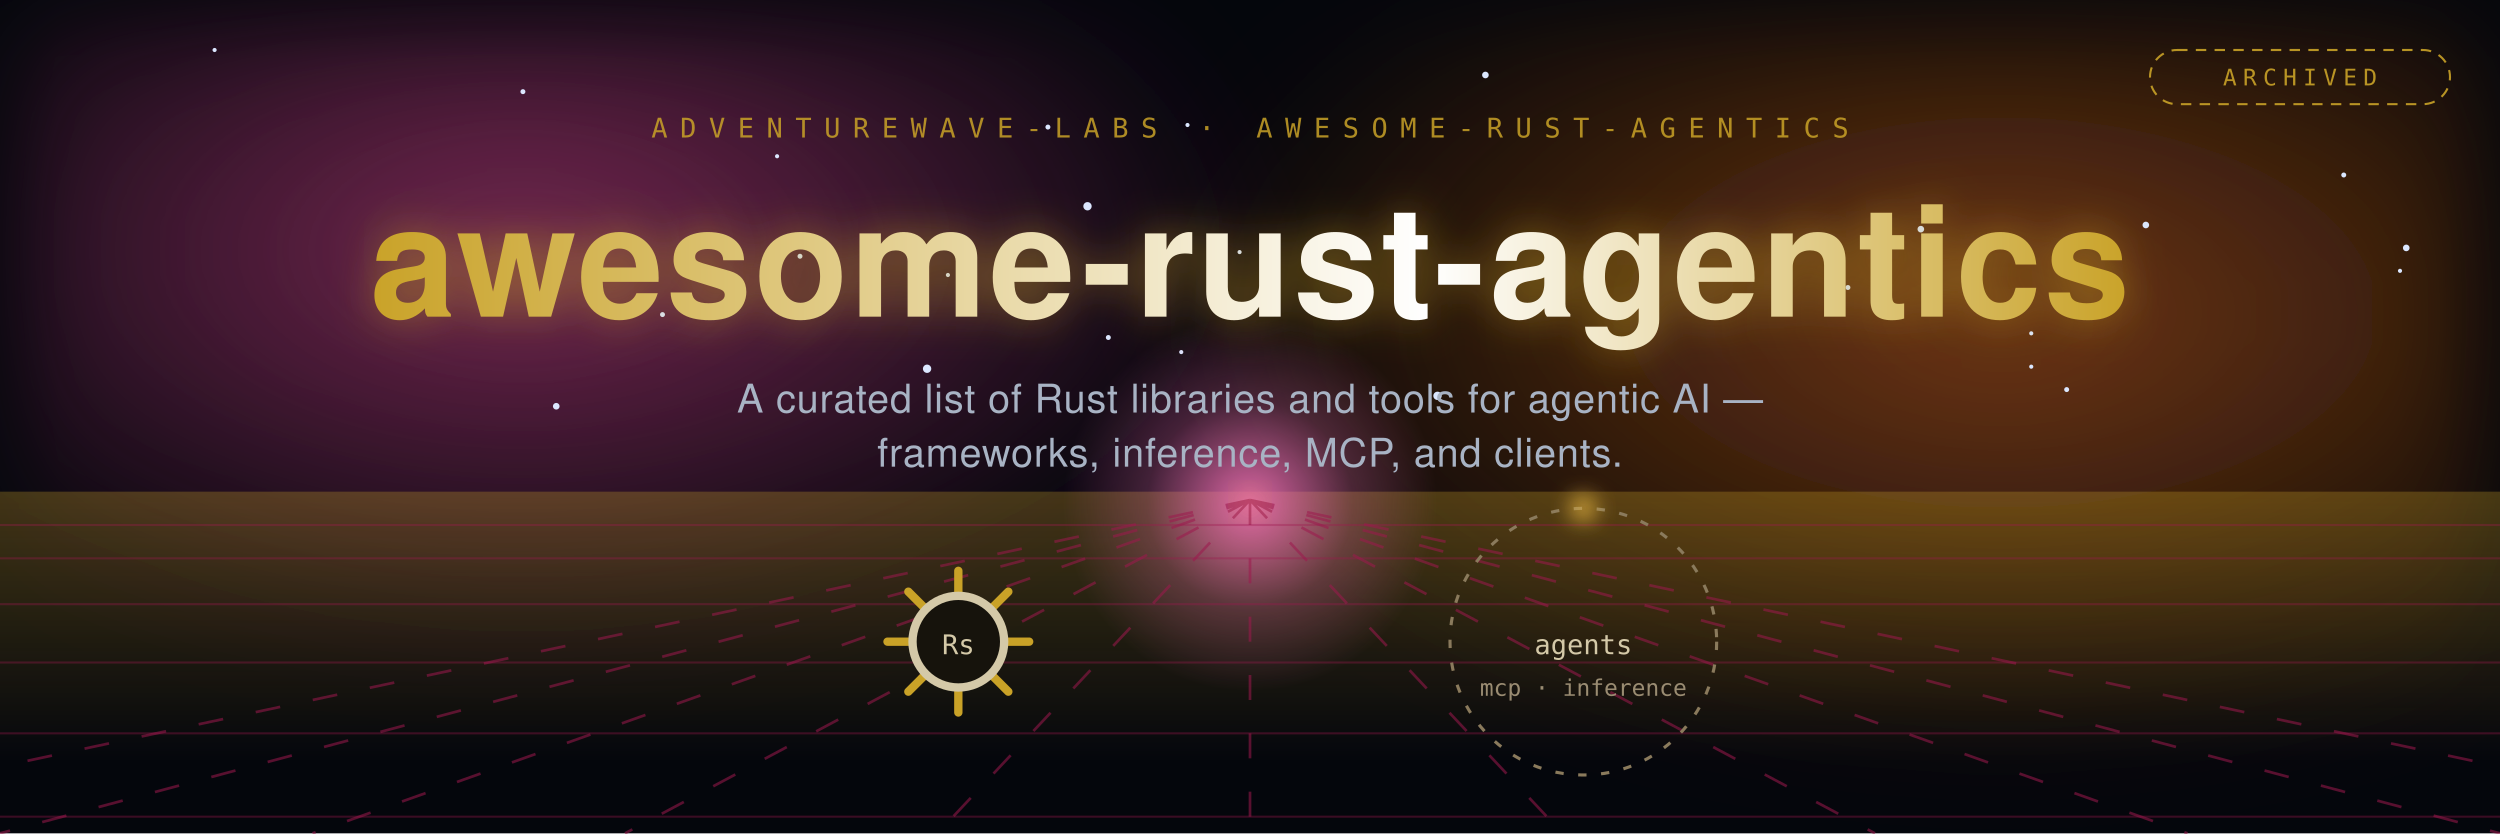
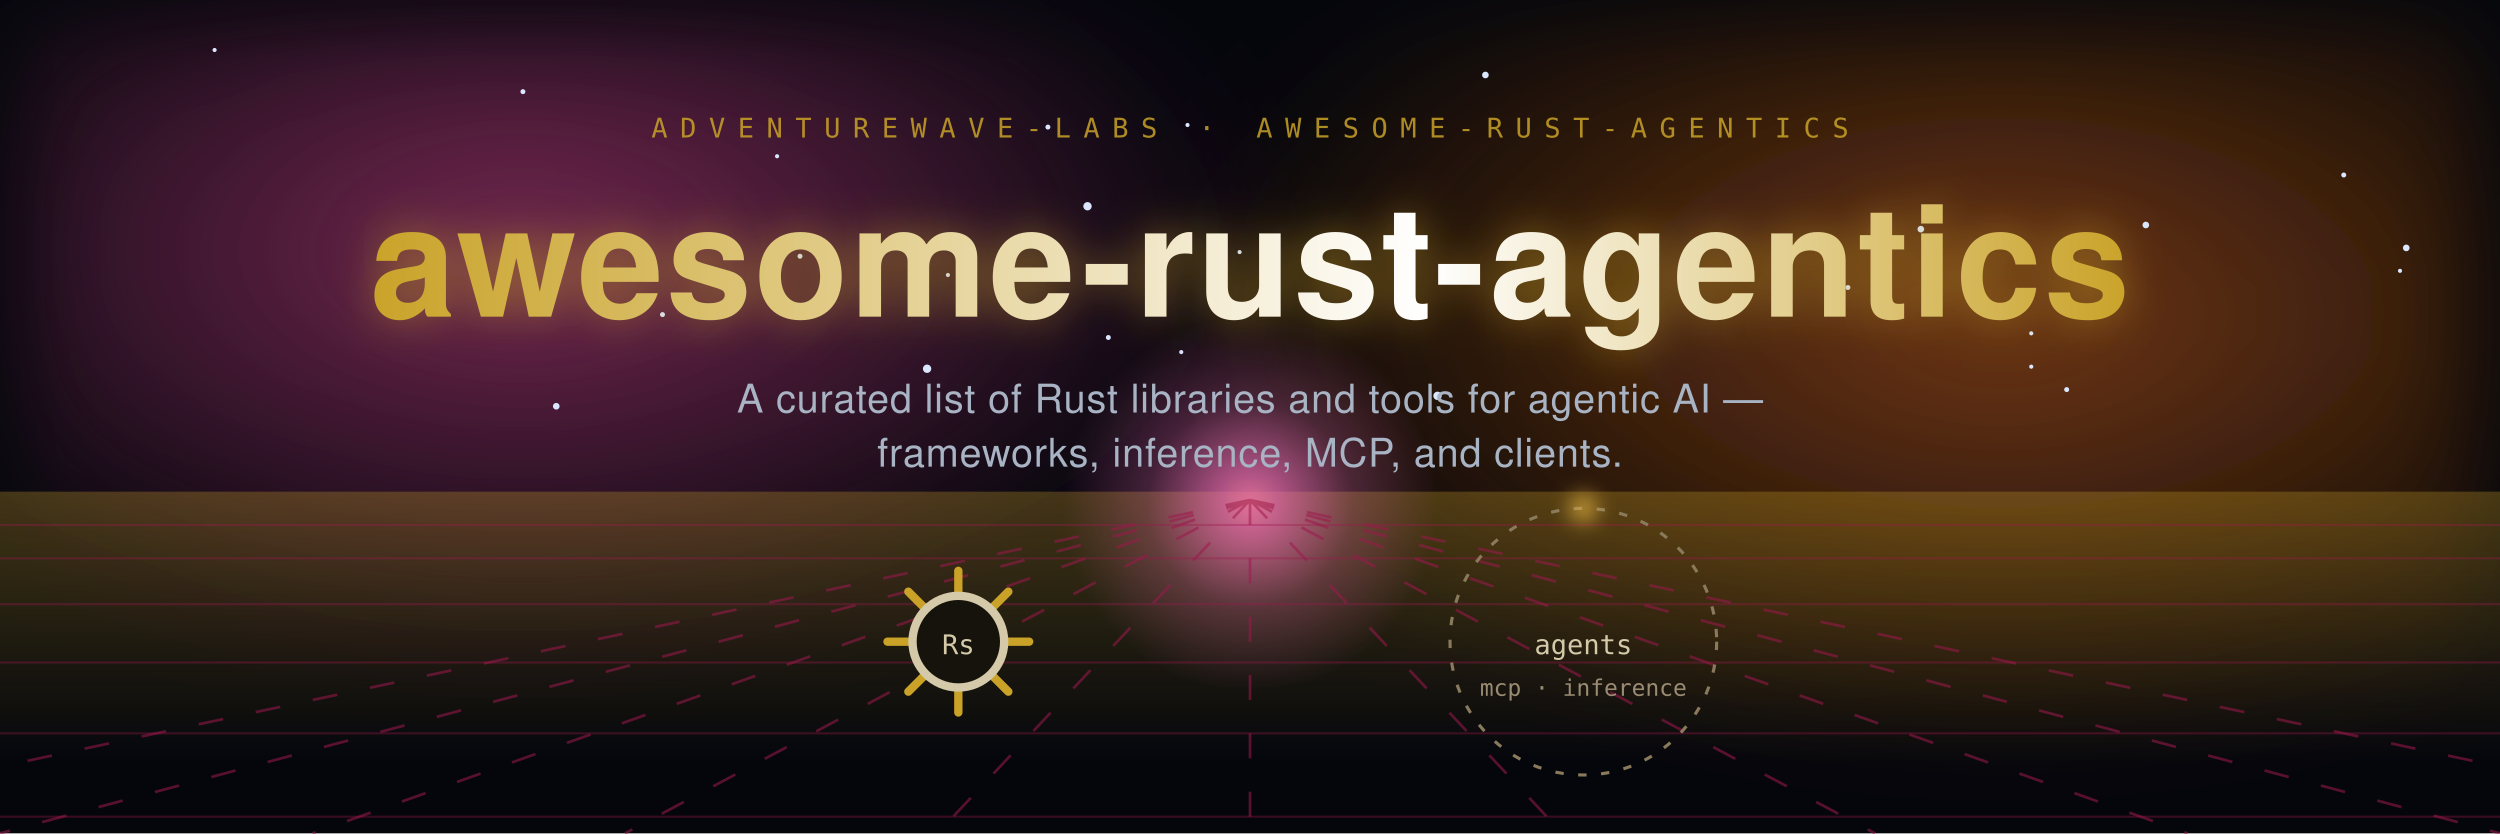
- <svg xmlns="http://www.w3.org/2000/svg" width="1200" height="400" viewBox="0 0 1200 400" role="img" aria-label="awesome-rust-agentics — awesome-rust-agentics">
+ <svg xmlns="http://www.w3.org/2000/svg" width="1200" height="400" viewBox="0 0 1200 400" role="img" aria-label="awesome-rust-agentics: A curated list of Rust libraries and tools for agentic AI —">
  <defs>
    <radialGradient id="aur1">
      <stop offset="0" stop-color="#ec4899" stop-opacity="0.50" />
      <stop offset="1" stop-color="#ec4899" stop-opacity="0" />
    </radialGradient>
    <radialGradient id="aur2">
      <stop offset="0" stop-color="#f97316" stop-opacity="0.45" />
      <stop offset="1" stop-color="#f97316" stop-opacity="0" />
    </radialGradient>
    <radialGradient id="orb">
      <stop offset="0" stop-color="#f472b6" stop-opacity="0.9" />
      <stop offset="0.55" stop-color="#f472b6" stop-opacity="0.25" />
      <stop offset="1" stop-color="#f472b6" stop-opacity="0" />
    </radialGradient>
    <linearGradient id="tgrad" x1="0" x2="1">
      <stop offset="0" stop-color="#c9a227" />
      <stop offset="0.6" stop-color="#ffffff" />
      <stop offset="1" stop-color="#c9a227" />
    </linearGradient>
    <linearGradient id="beam" x1="0" x2="1">
      <stop offset="0" stop-color="#ffffff" stop-opacity="0" />
      <stop offset="0.5" stop-color="#ffffff" stop-opacity="0.45" />
      <stop offset="1" stop-color="#ffffff" stop-opacity="0" />
    </linearGradient>
    <linearGradient id="hglow" x1="0" x2="0" y1="0" y2="1">
      <stop offset="0" stop-color="#c9a227" stop-opacity="0.30" />
      <stop offset="1" stop-color="#c9a227" stop-opacity="0" />
    </linearGradient>
    <filter id="soft" x="-80%" y="-80%" width="260%" height="260%">
      <feGaussianBlur stdDeviation="30" />
    </filter>
    <filter id="glow" x="-80%" y="-80%" width="260%" height="260%">
      <feGaussianBlur stdDeviation="5" />
    </filter>
    <filter id="glow2" x="-80%" y="-80%" width="260%" height="260%">
      <feGaussianBlur stdDeviation="10" />
    </filter>
  </defs>
  <rect width="1200" height="400" fill="#04060c" />
  <ellipse cx="250" cy="120" rx="360" ry="190" fill="url(#aur1)" filter="url(#soft)">
    <animateTransform attributeName="transform" type="translate" values="0 0; 70 24; -40 12; 0 0" dur="26s" repeatCount="indefinite" />
  </ellipse>
  <ellipse cx="960" cy="150" rx="400" ry="210" fill="url(#aur2)" filter="url(#soft)">
    <animateTransform attributeName="transform" type="translate" values="0 0; -60 18; 34 -12; 0 0" dur="32s" repeatCount="indefinite" />
  </ellipse>
  <g>
    <circle cx="595" cy="121" r="1" fill="#dbe7ff">
      <animate attributeName="opacity" values="0.08;0.85;0.08" dur="2.70s" begin="-3.55s" repeatCount="indefinite" />
    </circle>
    <circle cx="1155" cy="119" r="1.6" fill="#dbe7ff">
      <animate attributeName="opacity" values="0.08;0.85;0.08" dur="3.39s" begin="-0.38s" repeatCount="indefinite" />
    </circle>
    <circle cx="295" cy="149" r="2" fill="#dbe7ff">
      <animate attributeName="opacity" values="0.08;0.85;0.08" dur="3.79s" begin="-4.15s" repeatCount="indefinite" />
    </circle>
    <circle cx="922" cy="110" r="1.6" fill="#dbe7ff">
      <animate attributeName="opacity" values="0.08;0.85;0.08" dur="3.84s" begin="-3.08s" repeatCount="indefinite" />
    </circle>
    <circle cx="1152" cy="130" r="1" fill="#dbe7ff">
      <animate attributeName="opacity" values="0.08;0.85;0.08" dur="3.12s" begin="-0.81s" repeatCount="indefinite" />
    </circle>
    <circle cx="1125" cy="84" r="1.2" fill="#dbe7ff">
      <animate attributeName="opacity" values="0.08;0.85;0.08" dur="4.55s" begin="-3.51s" repeatCount="indefinite" />
    </circle>
    <circle cx="567" cy="169" r="1" fill="#dbe7ff">
      <animate attributeName="opacity" values="0.08;0.85;0.08" dur="2.58s" begin="-2.95s" repeatCount="indefinite" />
    </circle>
    <circle cx="570" cy="60" r="1" fill="#dbe7ff">
      <animate attributeName="opacity" values="0.08;0.85;0.08" dur="4.09s" begin="-0.20s" repeatCount="indefinite" />
    </circle>
    <circle cx="713" cy="36" r="1.6" fill="#dbe7ff">
      <animate attributeName="opacity" values="0.08;0.85;0.08" dur="2.28s" begin="-0.08s" repeatCount="indefinite" />
    </circle>
    <circle cx="103" cy="24" r="1" fill="#dbe7ff">
      <animate attributeName="opacity" values="0.08;0.85;0.08" dur="2.50s" begin="-0.19s" repeatCount="indefinite" />
    </circle>
    <circle cx="445" cy="177" r="2" fill="#dbe7ff">
      <animate attributeName="opacity" values="0.08;0.85;0.08" dur="3.45s" begin="-3.65s" repeatCount="indefinite" />
    </circle>
    <circle cx="373" cy="75" r="1" fill="#dbe7ff">
      <animate attributeName="opacity" values="0.08;0.85;0.08" dur="3.33s" begin="-4.46s" repeatCount="indefinite" />
    </circle>
    <circle cx="992" cy="187" r="1.2" fill="#dbe7ff">
      <animate attributeName="opacity" values="0.08;0.85;0.08" dur="3.98s" begin="-2.45s" repeatCount="indefinite" />
    </circle>
    <circle cx="522" cy="99" r="2" fill="#dbe7ff">
      <animate attributeName="opacity" values="0.08;0.85;0.08" dur="3.46s" begin="-2.78s" repeatCount="indefinite" />
    </circle>
    <circle cx="887" cy="138" r="1.2" fill="#dbe7ff">
      <animate attributeName="opacity" values="0.08;0.85;0.08" dur="4.26s" begin="-3.77s" repeatCount="indefinite" />
    </circle>
    <circle cx="455" cy="132" r="1" fill="#dbe7ff">
      <animate attributeName="opacity" values="0.08;0.85;0.08" dur="3.32s" begin="-4.32s" repeatCount="indefinite" />
    </circle>
    <circle cx="532" cy="162" r="1.2" fill="#dbe7ff">
      <animate attributeName="opacity" values="0.08;0.85;0.08" dur="2.70s" begin="-3.69s" repeatCount="indefinite" />
    </circle>
    <circle cx="690" cy="190" r="2" fill="#dbe7ff">
      <animate attributeName="opacity" values="0.08;0.85;0.08" dur="3.78s" begin="-1.40s" repeatCount="indefinite" />
    </circle>
    <circle cx="384" cy="123" r="1.2" fill="#dbe7ff">
      <animate attributeName="opacity" values="0.08;0.85;0.08" dur="3.31s" begin="-2.07s" repeatCount="indefinite" />
    </circle>
    <circle cx="251" cy="44" r="1.2" fill="#dbe7ff">
      <animate attributeName="opacity" values="0.08;0.85;0.08" dur="2.38s" begin="-3.71s" repeatCount="indefinite" />
    </circle>
    <circle cx="1030" cy="108" r="1.6" fill="#dbe7ff">
      <animate attributeName="opacity" values="0.08;0.85;0.08" dur="4.07s" begin="-0.18s" repeatCount="indefinite" />
    </circle>
    <circle cx="318" cy="151" r="1.2" fill="#dbe7ff">
      <animate attributeName="opacity" values="0.08;0.85;0.08" dur="3.36s" begin="-1.57s" repeatCount="indefinite" />
    </circle>
    <circle cx="975" cy="160" r="1" fill="#dbe7ff">
      <animate attributeName="opacity" values="0.08;0.85;0.08" dur="3.88s" begin="-2.52s" repeatCount="indefinite" />
    </circle>
    <circle cx="503" cy="61" r="1.2" fill="#dbe7ff">
      <animate attributeName="opacity" values="0.08;0.85;0.08" dur="3.08s" begin="-0.82s" repeatCount="indefinite" />
    </circle>
    <circle cx="975" cy="176" r="1" fill="#dbe7ff">
      <animate attributeName="opacity" values="0.08;0.85;0.08" dur="3.21s" begin="-1.77s" repeatCount="indefinite" />
    </circle>
    <circle cx="267" cy="195" r="1.6" fill="#dbe7ff">
      <animate attributeName="opacity" values="0.08;0.85;0.08" dur="3.78s" begin="-3.82s" repeatCount="indefinite" />
    </circle>
  </g>
  <rect x="0" y="236" width="1200" height="130" fill="url(#hglow)">
    <animate attributeName="opacity" values="0.45;0.9;0.45" dur="7s" repeatCount="indefinite" />
  </rect>
  <circle cx="600" cy="242" r="90" fill="url(#orb)">
    <animate attributeName="r" values="78;110;78" dur="6s" repeatCount="indefinite" />
  </circle>
  <path d="M600 240 L-150 400 M600 240 L0 400 M600 240 L150 400 M600 240 L300 400 M600 240 L450 400 M600 240 L600 400 M600 240 L750 400 M600 240 L900 400 M600 240 L1050 400 M600 240 L1200 400 M600 240 L1350 400" stroke="#9d174d" stroke-width="1.3" opacity="0.55" fill="none" stroke-dasharray="12 16">
    <animate attributeName="stroke-dashoffset" values="0;-56" dur="0.9s" repeatCount="indefinite" />
  </path>
  <path d="M0 252 H1200 M0 268 H1200 M0 290 H1200 M0 318 H1200 M0 352 H1200 M0 392 H1200" stroke="#9d174d" stroke-width="1" opacity="0.35" fill="none" />
  <circle cx="600" cy="241" r="4" fill="#c9a227" filter="url(#glow2)">
    <animate attributeName="opacity" values="0.6;1;0.6" dur="2.6s" repeatCount="indefinite" />
  </circle>
  <rect x="-260" y="-90" width="170" height="580" fill="url(#beam)" opacity="0.10" filter="url(#soft)" transform="rotate(14)">
    <animateTransform attributeName="transform" type="translate" additive="sum" values="-350 0;1750 0" dur="7s" repeatCount="indefinite" />
  </rect>
  <rect x="-260" y="-90" width="170" height="580" fill="url(#beam)" opacity="0.07" filter="url(#soft)" transform="rotate(14)">
    <animateTransform attributeName="transform" type="translate" additive="sum" values="-350 0;1750 0" dur="7s" begin="-3.4s" repeatCount="indefinite" />
  </rect>
  <text x="600" y="66" text-anchor="middle" font-family="ui-monospace,Menlo,Consolas,monospace" font-size="13" letter-spacing="6" fill="#c9a227" opacity="0.85">ADVENTUREWAVE-LABS · AWESOME-RUST-AGENTICS</text>
  <text x="600" y="152" text-anchor="middle" font-family="-apple-system,Segoe UI,Helvetica,Arial,sans-serif" font-size="74" font-weight="800" letter-spacing="1" fill="#c9a227" opacity="0.55" filter="url(#glow2)">awesome-rust-agentics</text>
  <text x="600" y="152" text-anchor="middle" font-family="-apple-system,Segoe UI,Helvetica,Arial,sans-serif" font-size="74" font-weight="800" letter-spacing="1" fill="url(#tgrad)">awesome-rust-agentics</text>
  <text x="600" y="198" text-anchor="middle" font-family="-apple-system,Segoe UI,Helvetica,Arial,sans-serif" font-size="19" letter-spacing="0.4" fill="#a8b3c4">A curated list of Rust libraries and tools for agentic AI —</text>
  <text x="600" y="224" text-anchor="middle" font-family="-apple-system,Segoe UI,Helvetica,Arial,sans-serif" font-size="19" letter-spacing="0.4" fill="#a8b3c4">frameworks, inference, MCP, and clients.</text>
-   <g opacity="0.9">
-     <rect x="1032" y="24" width="144" height="26" rx="13" fill="none" stroke="#c9a227" stroke-dasharray="5 4">
-       <animate attributeName="stroke-dashoffset" values="0;-18" dur="2.4s" repeatCount="indefinite" />
-     </rect>
-     <text x="1104" y="41" text-anchor="middle" font-family="ui-monospace,Menlo,Consolas,monospace" font-size="11" letter-spacing="3" fill="#c9a227">ARCHIVED</text>
-   </g>
  <g transform="translate(600,308)">
    <g transform="translate(-140,0)">
      <g stroke="#c9a227" stroke-width="4" stroke-linecap="round">
        <line x1="-34" y1="0" x2="34" y2="0" />
        <line x1="0" y1="-34" x2="0" y2="34" />
        <line x1="-24" y1="-24" x2="24" y2="24" />
        <line x1="24" y1="-24" x2="-24" y2="24" />
        <animateTransform attributeName="transform" type="rotate" values="0;360" dur="11s" repeatCount="indefinite" />
      </g>
      <circle r="22" fill="#16130c" stroke="#d4c9a8" stroke-width="4" />
      <text y="6" font-family="ui-monospace,Menlo,Consolas,monospace" font-size="13" fill="#d4c9a8" text-anchor="middle">Rs</text>
    </g>
    <g transform="translate(160,0)">
      <circle r="64" fill="none" stroke="#8a7a5c" stroke-width="1.5" stroke-dasharray="4 7" />
      <g fill="#e3b341" filter="url(#glow)">
        <circle cy="-64" r="6">
          <animateTransform attributeName="transform" type="rotate" values="0;360" dur="6s" repeatCount="indefinite" />
        </circle>
      </g>
      <text y="6" font-family="ui-monospace,Menlo,Consolas,monospace" font-size="13" fill="#d4c9a8" text-anchor="middle">agents</text>
      <text y="26" font-family="ui-monospace,Menlo,Consolas,monospace" font-size="11" fill="#9a8c72" text-anchor="middle">mcp · inference</text>
    </g>
  </g>
</svg>
